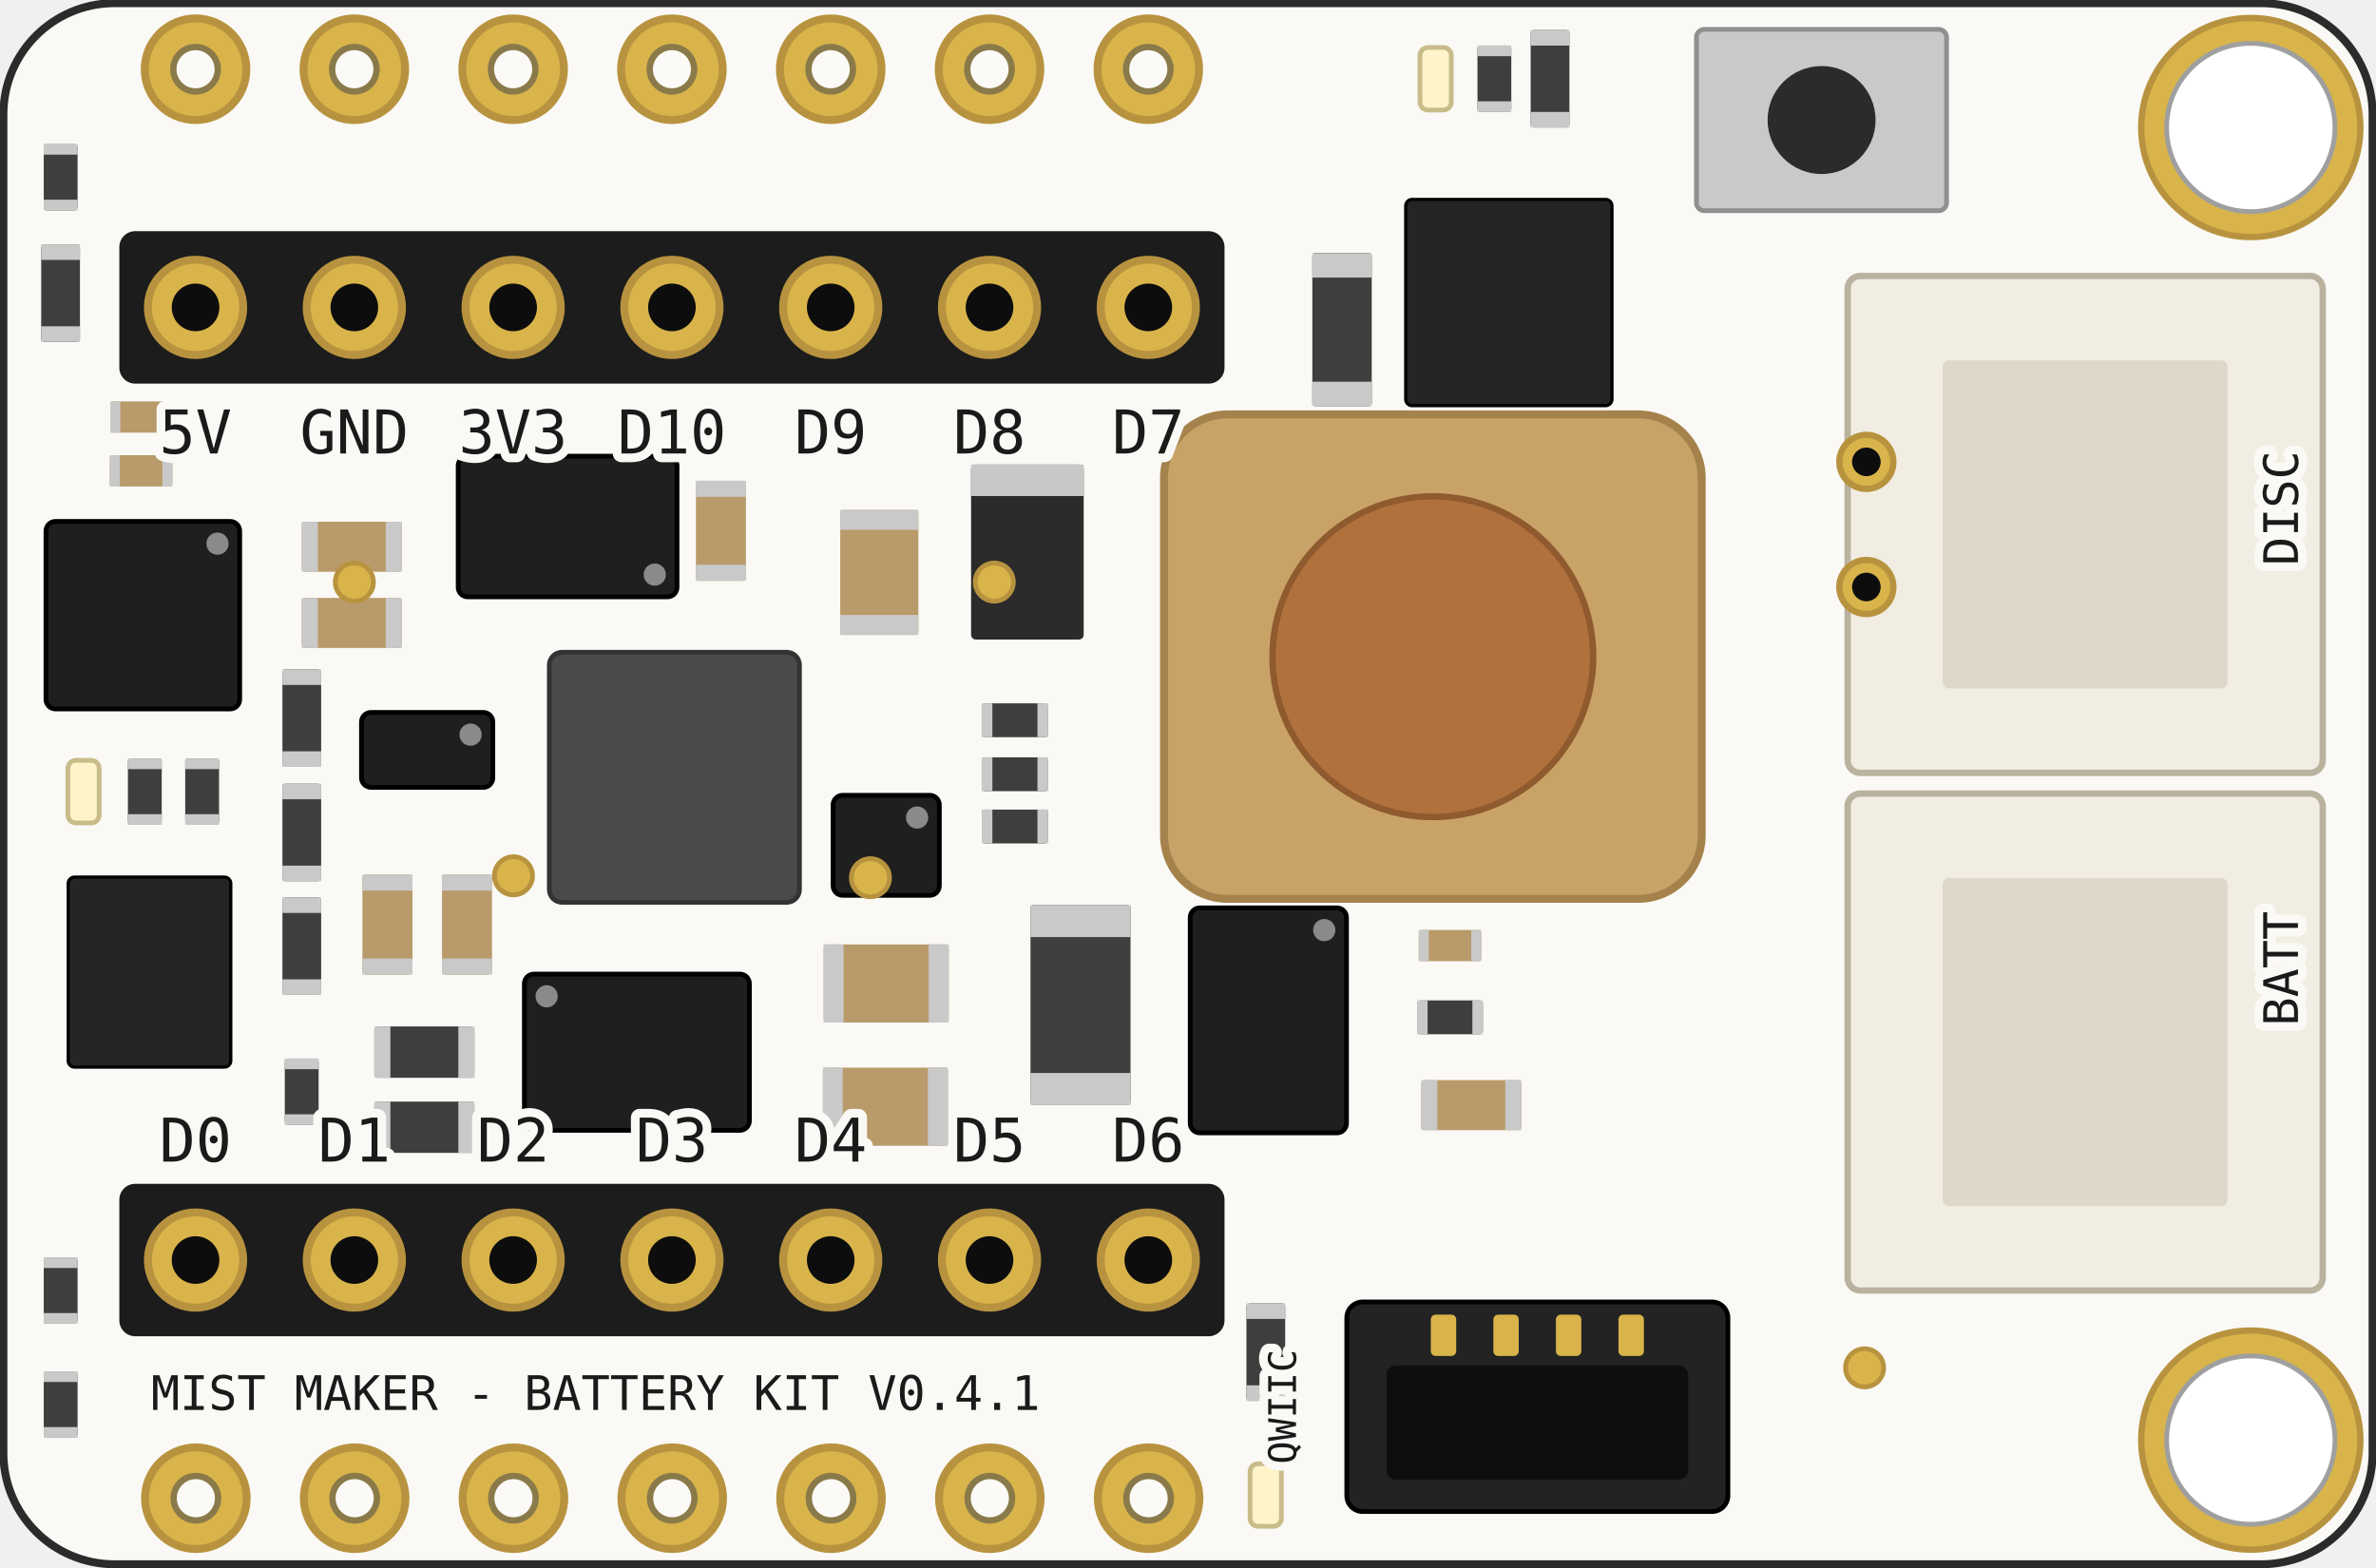
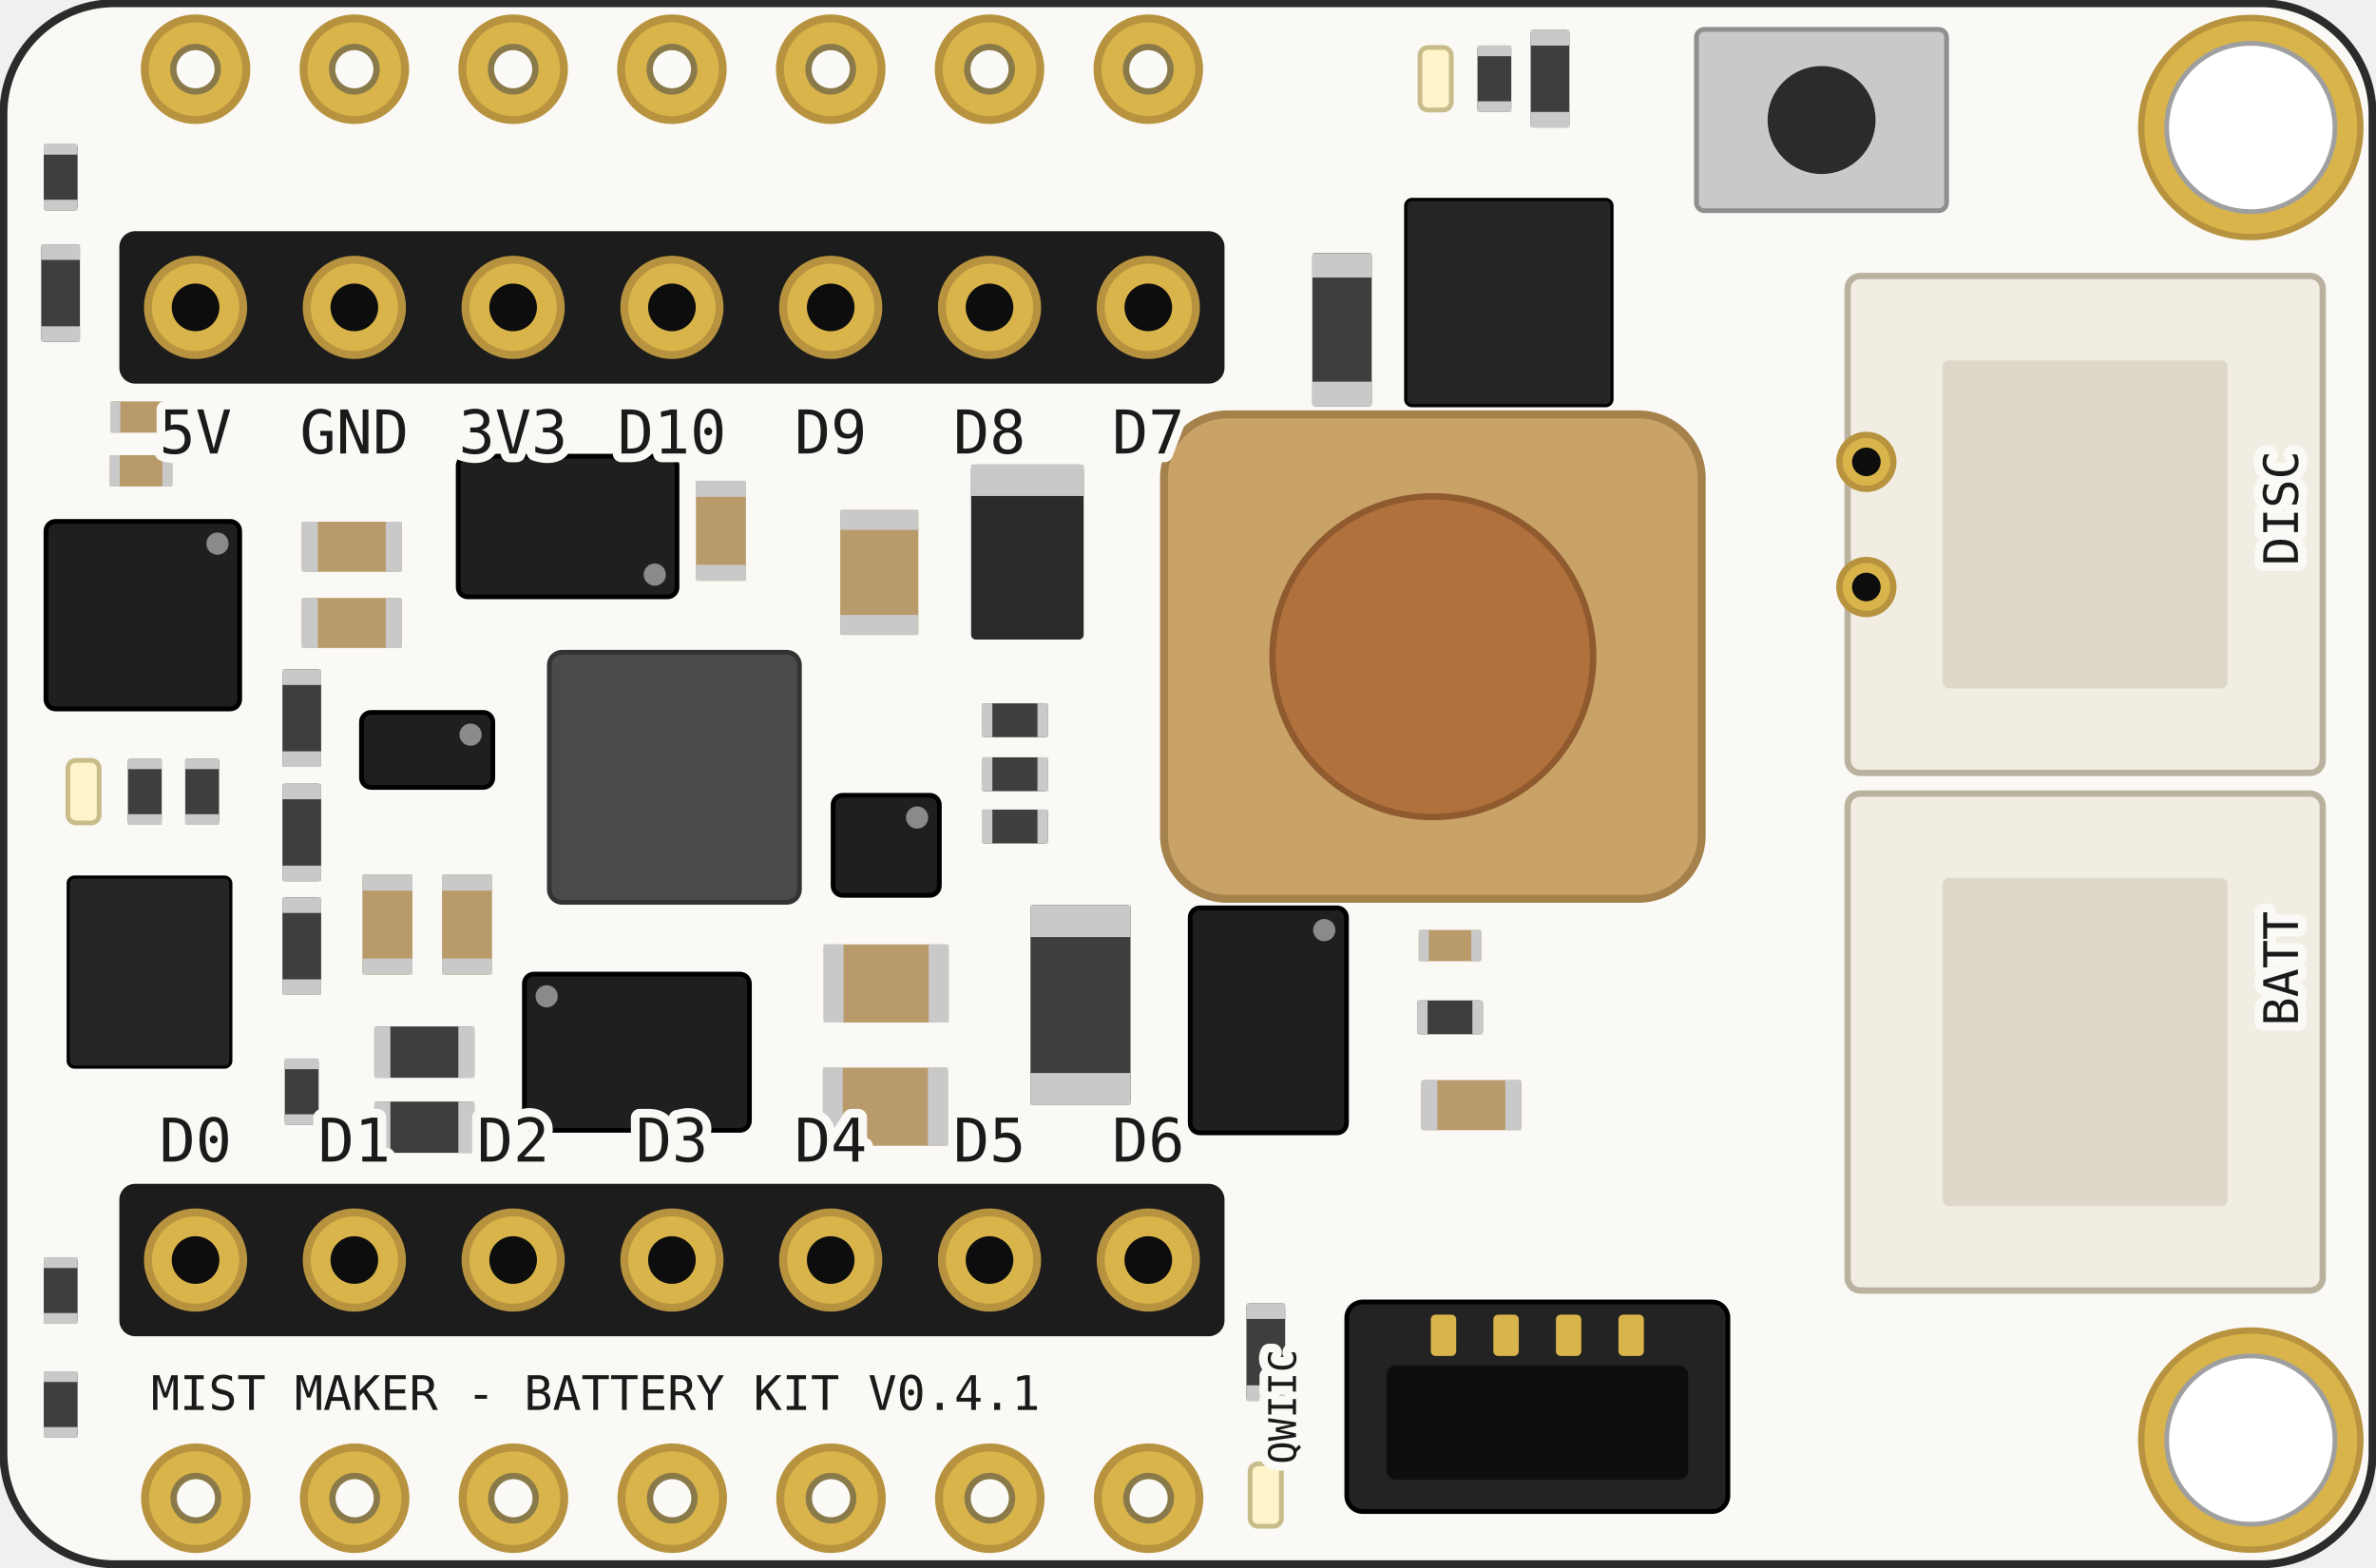
<svg xmlns="http://www.w3.org/2000/svg" width="1.496in" height="0.987in" viewBox="0 0 1496.0 987.2">
  <g id="breadboard">
    <rect x="2" y="2" width="1492.0" height="983.2" rx="70" fill="#FAF9F5" stroke="#2B2B2B" stroke-width="5" />
    <g transform="translate(38.0,812.8) rotate(-90) translate(0.0,0.0)">
      <rect x="-20.9" y="-10.6" width="41.7" height="21.3" rx="2" fill="#3E3E3E" />
      <rect x="-20.9" y="-10.6" width="6.7" height="21.3" fill="#C9C9C9" />
      <rect x="14.2" y="-10.6" width="6.7" height="21.3" fill="#C9C9C9" />
    </g>
    <g transform="translate(38.0,184.6) rotate(-90) translate(0.0,0.0)">
      <rect x="-30.7" y="-12.2" width="61.4" height="24.4" rx="2" fill="#3E3E3E" />
      <rect x="-30.7" y="-12.2" width="9.8" height="24.4" fill="#C9C9C9" />
      <rect x="20.9" y="-12.2" width="9.8" height="24.4" fill="#C9C9C9" />
    </g>
    <g transform="translate(189.9,524.3) rotate(-90) translate(0.0,0.0)">
      <rect x="-30.7" y="-12.2" width="61.4" height="24.4" rx="2" fill="#3E3E3E" />
      <rect x="-30.7" y="-12.2" width="9.8" height="24.4" fill="#C9C9C9" />
      <rect x="20.9" y="-12.2" width="9.8" height="24.4" fill="#C9C9C9" />
    </g>
    <g transform="translate(357.3,331.6) rotate(-180) translate(0.0,0.0)">
      <rect x="-68.9" y="-44.3" width="137.8" height="88.6" rx="6" fill="#1F1F1F" stroke="#000" stroke-width="3" />
      <circle cx="-54.9" cy="-30.3" r="7" fill="#8a8a8a" />
    </g>
    <g transform="translate(557.9,619.4) rotate(-180) translate(0.0,0.0)">
      <rect x="-39.4" y="-24.6" width="78.7" height="49.2" rx="2" fill="#B99A6B" />
      <rect x="-39.4" y="-24.6" width="12.6" height="49.2" fill="#C9C9C9" />
      <rect x="26.8" y="-24.6" width="12.6" height="49.2" fill="#C9C9C9" />
    </g>
    <g transform="translate(926.4,696.0) rotate(-0) translate(0.0,0.0)">
      <rect x="-31.5" y="-15.7" width="63.0" height="31.5" rx="2" fill="#B99A6B" />
      <rect x="-31.5" y="-15.7" width="10.1" height="31.5" fill="#C9C9C9" />
      <rect x="21.4" y="-15.7" width="10.1" height="31.5" fill="#C9C9C9" />
    </g>
    <g transform="translate(88.7,296.6) rotate(-180) translate(0.0,0.0)">
      <rect x="-19.7" y="-9.8" width="39.4" height="19.7" rx="2" fill="#B99A6B" />
      <rect x="-19.7" y="-9.8" width="6.3" height="19.7" fill="#C9C9C9" />
      <rect x="13.4" y="-9.8" width="6.3" height="19.7" fill="#C9C9C9" />
    </g>
    <g transform="translate(639.0,487.6) rotate(-0) translate(0.0,0.0)">
      <rect x="-20.9" y="-10.6" width="41.7" height="21.3" rx="2" fill="#3E3E3E" />
      <rect x="-20.9" y="-10.6" width="6.7" height="21.3" fill="#C9C9C9" />
      <rect x="14.2" y="-10.6" width="6.7" height="21.3" fill="#C9C9C9" />
    </g>
    <g transform="translate(424.6,489.5) rotate(90) translate(0.0,0.0)">
      <rect x="-78.7" y="-78.7" width="157.5" height="157.5" rx="8" fill="#4A4A4A" stroke="#333" stroke-width="3" />
    </g>
    <g transform="translate(976.0,49.6) rotate(90) translate(0.0,0.0)">
      <rect x="-30.7" y="-12.2" width="61.4" height="24.4" rx="2" fill="#3E3E3E" />
      <rect x="-30.7" y="-12.2" width="9.8" height="24.4" fill="#C9C9C9" />
      <rect x="20.9" y="-12.2" width="9.8" height="24.4" fill="#C9C9C9" />
    </g>
    <g transform="translate(646.9,347.7) rotate(90) translate(0.0,0.0)">
      <rect x="-55.1" y="-35.4" width="110.2" height="70.9" rx="3" fill="#2b2b2b" />
      <rect x="-55.1" y="-35.4" width="19.8" height="70.9" fill="#c8c8c8" />
    </g>
    <g transform="translate(38.0,884.6) rotate(-90) translate(0.0,0.0)">
      <rect x="-20.9" y="-10.6" width="41.7" height="21.3" rx="2" fill="#3E3E3E" />
      <rect x="-20.9" y="-10.6" width="6.7" height="21.3" fill="#C9C9C9" />
      <rect x="14.2" y="-10.6" width="6.7" height="21.3" fill="#C9C9C9" />
    </g>
    <g transform="translate(401.0,662.7) rotate(-0) translate(0.0,0.0)">
      <rect x="-70.9" y="-49.2" width="141.7" height="98.4" rx="6" fill="#1F1F1F" stroke="#000" stroke-width="3" />
      <circle cx="-56.9" cy="-35.2" r="7" fill="#8a8a8a" />
    </g>
    <g transform="translate(680.3,633.0) rotate(90) translate(0.0,0.0)">
      <rect x="-63.0" y="-31.5" width="126.0" height="63.0" rx="2" fill="#3E3E3E" />
      <rect x="-63.0" y="-31.5" width="20.2" height="63.0" fill="#C9C9C9" />
      <rect x="42.8" y="-31.5" width="20.2" height="63.0" fill="#C9C9C9" />
    </g>
    <g transform="translate(797.0,851.6) rotate(90) translate(0.0,0.0)">
      <rect x="-30.7" y="-12.2" width="61.4" height="24.4" rx="2" fill="#3E3E3E" />
      <rect x="-30.7" y="-12.2" width="9.8" height="24.4" fill="#C9C9C9" />
      <rect x="20.9" y="-12.2" width="9.8" height="24.4" fill="#C9C9C9" />
    </g>
    <g transform="translate(293.9,582.3) rotate(-90) translate(0.0,0.0)">
      <rect x="-31.5" y="-15.7" width="63.0" height="31.5" rx="2" fill="#B99A6B" />
      <rect x="-31.5" y="-15.7" width="10.1" height="31.5" fill="#C9C9C9" />
      <rect x="21.4" y="-15.7" width="10.1" height="31.5" fill="#C9C9C9" />
    </g>
    <g transform="translate(52.4,498.6) rotate(-90) translate(0.0,0.0)">
      <rect x="-19.7" y="-9.8" width="39.4" height="19.7" rx="5" fill="#FFF4C9" stroke="#C9BC8B" stroke-width="3" />
    </g>
    <g transform="translate(189.9,595.9) rotate(90) translate(0.0,0.0)">
      <rect x="-30.7" y="-12.2" width="61.4" height="24.4" rx="2" fill="#3E3E3E" />
      <rect x="-30.7" y="-12.2" width="9.8" height="24.4" fill="#C9C9C9" />
      <rect x="20.9" y="-12.2" width="9.8" height="24.4" fill="#C9C9C9" />
    </g>
    <g transform="translate(904.2,416.6) rotate(-0) translate(-2.0,-3.0)">
      <rect x="-169.3" y="-152.6" width="338.6" height="305.1" rx="40" fill="#C9A268" stroke="#A5824C" stroke-width="5" />
      <circle cx="0" cy="0" r="101" fill="#B0713C" stroke="#8F5A2E" stroke-width="4" />
    </g>
    <g transform="translate(913.0,595.6) rotate(-180) translate(0.0,0.0)">
      <rect x="-19.7" y="-9.8" width="39.4" height="19.7" rx="2" fill="#B99A6B" />
      <rect x="-19.7" y="-9.8" width="6.3" height="19.7" fill="#C9C9C9" />
      <rect x="13.4" y="-9.8" width="6.3" height="19.7" fill="#C9C9C9" />
    </g>
    <g transform="translate(89.0,262.6) rotate(-0) translate(0.0,0.0)">
      <rect x="-19.7" y="-9.8" width="39.4" height="19.7" rx="2" fill="#B99A6B" />
      <rect x="-19.7" y="-9.8" width="6.3" height="19.7" fill="#C9C9C9" />
      <rect x="13.4" y="-9.8" width="6.3" height="19.7" fill="#C9C9C9" />
    </g>
    <g transform="translate(913.0,640.8) rotate(-180) translate(0.0,0.0)">
      <rect x="-20.7" y="-10.6" width="41.3" height="21.3" rx="2" fill="#3E3E3E" />
      <rect x="-20.7" y="-10.6" width="6.6" height="21.3" fill="#C9C9C9" />
      <rect x="14.1" y="-10.6" width="6.6" height="21.3" fill="#C9C9C9" />
    </g>
    <g transform="translate(453.9,334.3) rotate(90) translate(0.0,0.0)">
      <rect x="-31.5" y="-15.7" width="63.0" height="31.5" rx="2" fill="#B99A6B" />
      <rect x="-31.5" y="-15.7" width="10.1" height="31.5" fill="#C9C9C9" />
      <rect x="21.4" y="-15.7" width="10.1" height="31.5" fill="#C9C9C9" />
    </g>
    <g transform="translate(38.0,111.6) rotate(-90) translate(0.0,0.0)">
      <rect x="-20.9" y="-10.6" width="41.7" height="21.3" rx="2" fill="#3E3E3E" />
      <rect x="-20.9" y="-10.6" width="6.7" height="21.3" fill="#C9C9C9" />
      <rect x="14.2" y="-10.6" width="6.7" height="21.3" fill="#C9C9C9" />
    </g>
    <g transform="translate(221.4,344.3) rotate(-0) translate(0.0,0.0)">
      <rect x="-31.5" y="-15.7" width="63.0" height="31.5" rx="2" fill="#B99A6B" />
      <rect x="-31.5" y="-15.7" width="10.1" height="31.5" fill="#C9C9C9" />
      <rect x="21.4" y="-15.7" width="10.1" height="31.5" fill="#C9C9C9" />
    </g>
    <g transform="translate(1313.0,656.3) rotate(-90) translate(0.0,0.0)">
      <rect x="-156.5" y="-149.6" width="313.0" height="299.2" rx="8" fill="#F1EDE2" stroke="#B9B29F" stroke-width="4" />
      <rect x="-103.3" y="-89.8" width="206.6" height="179.5" rx="4" fill="#DDD8C9" />
    </g>
    <g transform="translate(89.8,387.5) rotate(90) translate(0.0,0.0)">
      <rect x="-59.1" y="-61.0" width="118.1" height="122.0" rx="6" fill="#1F1F1F" stroke="#000" stroke-width="3" />
      <circle cx="-45.1" cy="-47.0" r="7" fill="#8a8a8a" />
    </g>
    <g transform="translate(127.2,498.6) rotate(90) translate(0.0,0.0)">
      <rect x="-20.9" y="-10.6" width="41.7" height="21.3" rx="2" fill="#3E3E3E" />
      <rect x="-20.9" y="-10.6" width="6.7" height="21.3" fill="#C9C9C9" />
      <rect x="14.2" y="-10.6" width="6.7" height="21.3" fill="#C9C9C9" />
    </g>
    <g transform="translate(189.9,452.3) rotate(-90) translate(0.0,0.0)">
      <rect x="-30.7" y="-12.2" width="61.4" height="24.4" rx="2" fill="#3E3E3E" />
      <rect x="-30.7" y="-12.2" width="9.8" height="24.4" fill="#C9C9C9" />
      <rect x="20.9" y="-12.2" width="9.8" height="24.4" fill="#C9C9C9" />
    </g>
    <g transform="translate(904.0,49.6) rotate(90) translate(0.0,0.0)">
      <rect x="-19.7" y="-9.8" width="39.4" height="19.7" rx="5" fill="#FFF4C9" stroke="#C9BC8B" stroke-width="3" />
    </g>
    <g transform="translate(941.0,49.6) rotate(90) translate(0.0,0.0)">
      <rect x="-20.9" y="-10.6" width="41.7" height="21.3" rx="2" fill="#3E3E3E" />
      <rect x="-20.9" y="-10.6" width="6.7" height="21.3" fill="#C9C9C9" />
      <rect x="14.2" y="-10.6" width="6.7" height="21.3" fill="#C9C9C9" />
    </g>
    <g transform="translate(221.4,392.3) rotate(-0) translate(0.0,0.0)">
      <rect x="-31.5" y="-15.7" width="63.0" height="31.5" rx="2" fill="#B99A6B" />
      <rect x="-31.5" y="-15.7" width="10.1" height="31.5" fill="#C9C9C9" />
      <rect x="21.4" y="-15.7" width="10.1" height="31.5" fill="#C9C9C9" />
    </g>
    <g transform="translate(557.4,697.0) rotate(-180) translate(0.0,0.0)">
      <rect x="-39.4" y="-24.6" width="78.7" height="49.2" rx="2" fill="#B99A6B" />
      <rect x="-39.4" y="-24.6" width="12.6" height="49.2" fill="#C9C9C9" />
      <rect x="26.8" y="-24.6" width="12.6" height="49.2" fill="#C9C9C9" />
    </g>
    <g transform="translate(267.1,662.7) rotate(-180) translate(0.0,0.0)">
      <rect x="-31.5" y="-16.1" width="63.0" height="32.3" rx="2" fill="#3E3E3E" />
      <rect x="-31.5" y="-16.1" width="10.1" height="32.3" fill="#C9C9C9" />
      <rect x="21.4" y="-16.1" width="10.1" height="32.3" fill="#C9C9C9" />
    </g>
    <g transform="translate(91.0,498.6) rotate(-90) translate(0.0,0.0)">
      <rect x="-20.9" y="-10.6" width="41.7" height="21.3" rx="2" fill="#3E3E3E" />
      <rect x="-20.9" y="-10.6" width="6.7" height="21.3" fill="#C9C9C9" />
      <rect x="14.2" y="-10.6" width="6.7" height="21.3" fill="#C9C9C9" />
    </g>
    <g transform="translate(267.1,710.0) rotate(-180) translate(0.0,0.0)">
      <rect x="-31.5" y="-16.1" width="63.0" height="32.3" rx="2" fill="#3E3E3E" />
      <rect x="-31.5" y="-16.1" width="10.1" height="32.3" fill="#C9C9C9" />
      <rect x="21.4" y="-16.1" width="10.1" height="32.3" fill="#C9C9C9" />
    </g>
    <g transform="translate(845.0,207.6) rotate(-90) translate(0.0,0.0)">
      <rect x="-48.2" y="-18.7" width="96.5" height="37.4" rx="2" fill="#3E3E3E" />
      <rect x="-48.2" y="-18.7" width="15.4" height="37.4" fill="#C9C9C9" />
      <rect x="32.8" y="-18.7" width="15.4" height="37.4" fill="#C9C9C9" />
    </g>
    <g transform="translate(268.9,472.3) rotate(90) translate(0.0,0.0)">
      <rect x="-23.6" y="-41.3" width="47.2" height="82.7" rx="6" fill="#1F1F1F" stroke="#000" stroke-width="3" />
      <circle cx="-9.6" cy="-27.3" r="7" fill="#8a8a8a" />
    </g>
    <g transform="translate(1313.0,330.3) rotate(-90) translate(0.0,0.0)">
      <rect x="-156.5" y="-149.6" width="313.0" height="299.2" rx="8" fill="#F1EDE2" stroke="#B9B29F" stroke-width="4" />
      <rect x="-103.3" y="-89.8" width="206.6" height="179.5" rx="4" fill="#DDD8C9" />
    </g>
    <g transform="translate(639.0,453.6) rotate(-0) translate(0.0,0.0)">
      <rect x="-20.9" y="-10.6" width="41.7" height="21.3" rx="2" fill="#3E3E3E" />
      <rect x="-20.9" y="-10.6" width="6.7" height="21.3" fill="#C9C9C9" />
      <rect x="14.2" y="-10.6" width="6.7" height="21.3" fill="#C9C9C9" />
    </g>
    <g transform="translate(557.9,532.4) rotate(90) translate(0.0,0.0)">
      <rect x="-31.5" y="-33.5" width="63.0" height="66.9" rx="6" fill="#1F1F1F" stroke="#000" stroke-width="3" />
      <circle cx="-17.5" cy="-19.5" r="7" fill="#8a8a8a" />
    </g>
    <g transform="translate(94.0,612.3) rotate(-180) translate(0.0,0.0)">
      <rect x="-51.2" y="-59.8" width="102.4" height="119.7" rx="4" fill="#252525" stroke="#000" stroke-width="2" />
    </g>
    <g transform="translate(797.0,941.6) rotate(90) translate(0.0,0.0)">
      <rect x="-19.7" y="-9.8" width="39.4" height="19.7" rx="5" fill="#FFF4C9" stroke="#C9BC8B" stroke-width="3" />
    </g>
    <g transform="translate(798.6,642.7) rotate(90) translate(0.0,0.0)">
      <rect x="-70.9" y="-49.2" width="141.7" height="98.4" rx="6" fill="#1F1F1F" stroke="#000" stroke-width="3" />
      <circle cx="-56.9" cy="-35.2" r="7" fill="#8a8a8a" />
    </g>
    <g transform="translate(1147.0,75.6) rotate(-180) translate(0.0,0.0)">
      <rect x="-78.7" y="-57.1" width="157.5" height="114.2" rx="5" fill="#C9C9C9" stroke="#8f8f8f" stroke-width="3" />
      <circle cx="0" cy="0" r="34" fill="#2b2b2b" />
    </g>
    <g transform="translate(243.9,582.3) rotate(90) translate(0.0,0.0)">
      <rect x="-31.5" y="-15.7" width="63.0" height="31.5" rx="2" fill="#B99A6B" />
      <rect x="-31.5" y="-15.7" width="10.1" height="31.5" fill="#C9C9C9" />
      <rect x="21.4" y="-15.7" width="10.1" height="31.5" fill="#C9C9C9" />
    </g>
    <g transform="translate(950.0,190.6) rotate(90) translate(0.0,0.0)">
      <rect x="-65.0" y="-65.0" width="129.9" height="129.9" rx="4" fill="#252525" stroke="#000" stroke-width="2" />
    </g>
    <g transform="translate(553.6,360.5) rotate(-90) translate(0.0,0.0)">
      <rect x="-39.4" y="-24.6" width="78.7" height="49.2" rx="2" fill="#B99A6B" />
      <rect x="-39.4" y="-24.6" width="12.6" height="49.2" fill="#C9C9C9" />
      <rect x="26.8" y="-24.6" width="12.6" height="49.2" fill="#C9C9C9" />
    </g>
    <g transform="translate(639.0,520.6) rotate(-180) translate(0.0,0.0)">
      <rect x="-20.9" y="-10.6" width="41.7" height="21.3" rx="2" fill="#3E3E3E" />
      <rect x="-20.9" y="-10.6" width="6.7" height="21.3" fill="#C9C9C9" />
      <rect x="14.2" y="-10.6" width="6.7" height="21.3" fill="#C9C9C9" />
    </g>
    <g transform="translate(189.9,687.6) rotate(90) translate(0.0,0.0)">
      <rect x="-20.9" y="-10.6" width="41.7" height="21.3" rx="2" fill="#3E3E3E" />
      <rect x="-20.9" y="-10.6" width="6.7" height="21.3" fill="#C9C9C9" />
      <rect x="14.2" y="-10.6" width="6.7" height="21.3" fill="#C9C9C9" />
-     </g>
-     <g transform="translate(548.0,552.8) rotate(-90) translate(0.0,0.0)">
-       <circle cx="0" cy="0" r="12" fill="#D9B44A" stroke="#B8933F" stroke-width="3" />
-     </g>
-     <g transform="translate(223.0,366.6) rotate(-90) translate(0.0,0.0)">
-       <circle cx="0" cy="0" r="12" fill="#D9B44A" stroke="#B8933F" stroke-width="3" />
-     </g>
-     <g transform="translate(626.0,366.6) rotate(90) translate(0.0,0.0)">
-       <circle cx="0" cy="0" r="12" fill="#D9B44A" stroke="#B8933F" stroke-width="3" />
-     </g>
-     <g transform="translate(323.2,551.6) rotate(-90) translate(0.0,0.0)">
-       <circle cx="0" cy="0" r="12" fill="#D9B44A" stroke="#B8933F" stroke-width="3" />
-     </g>
-     <g transform="translate(1174.5,861.5) rotate(90) translate(0.0,0.4)">
-       <circle cx="0" cy="0" r="12" fill="#D9B44A" stroke="#B8933F" stroke-width="3" />
    </g>
    <circle cx="123.2" cy="943.6" r="32" fill="#D9B44A" stroke="#B8933F" stroke-width="5" />
    <circle cx="123.2" cy="943.6" r="14" fill="#FBFAF6" stroke="#8A7A4A" stroke-width="4" />
    <circle cx="223.2" cy="943.6" r="32" fill="#D9B44A" stroke="#B8933F" stroke-width="5" />
    <circle cx="223.2" cy="943.6" r="14" fill="#FBFAF6" stroke="#8A7A4A" stroke-width="4" />
    <circle cx="323.2" cy="943.6" r="32" fill="#D9B44A" stroke="#B8933F" stroke-width="5" />
    <circle cx="323.2" cy="943.6" r="14" fill="#FBFAF6" stroke="#8A7A4A" stroke-width="4" />
    <circle cx="423.2" cy="943.6" r="32" fill="#D9B44A" stroke="#B8933F" stroke-width="5" />
    <circle cx="423.2" cy="943.6" r="14" fill="#FBFAF6" stroke="#8A7A4A" stroke-width="4" />
    <circle cx="523.2" cy="943.6" r="32" fill="#D9B44A" stroke="#B8933F" stroke-width="5" />
    <circle cx="523.2" cy="943.6" r="14" fill="#FBFAF6" stroke="#8A7A4A" stroke-width="4" />
    <circle cx="623.2" cy="943.6" r="32" fill="#D9B44A" stroke="#B8933F" stroke-width="5" />
    <circle cx="623.2" cy="943.6" r="14" fill="#FBFAF6" stroke="#8A7A4A" stroke-width="4" />
    <circle cx="723.2" cy="943.6" r="32" fill="#D9B44A" stroke="#B8933F" stroke-width="5" />
    <circle cx="723.2" cy="943.6" r="14" fill="#FBFAF6" stroke="#8A7A4A" stroke-width="4" />
    <circle cx="123.0" cy="43.6" r="32" fill="#D9B44A" stroke="#B8933F" stroke-width="5" />
    <circle cx="123.0" cy="43.6" r="14" fill="#FBFAF6" stroke="#8A7A4A" stroke-width="4" />
    <circle cx="223.0" cy="43.6" r="32" fill="#D9B44A" stroke="#B8933F" stroke-width="5" />
    <circle cx="223.0" cy="43.6" r="14" fill="#FBFAF6" stroke="#8A7A4A" stroke-width="4" />
    <circle cx="323.0" cy="43.6" r="32" fill="#D9B44A" stroke="#B8933F" stroke-width="5" />
    <circle cx="323.0" cy="43.6" r="14" fill="#FBFAF6" stroke="#8A7A4A" stroke-width="4" />
    <circle cx="423.0" cy="43.6" r="32" fill="#D9B44A" stroke="#B8933F" stroke-width="5" />
    <circle cx="423.0" cy="43.6" r="14" fill="#FBFAF6" stroke="#8A7A4A" stroke-width="4" />
    <circle cx="523.0" cy="43.6" r="32" fill="#D9B44A" stroke="#B8933F" stroke-width="5" />
    <circle cx="523.0" cy="43.6" r="14" fill="#FBFAF6" stroke="#8A7A4A" stroke-width="4" />
    <circle cx="623.0" cy="43.6" r="32" fill="#D9B44A" stroke="#B8933F" stroke-width="5" />
    <circle cx="623.0" cy="43.6" r="14" fill="#FBFAF6" stroke="#8A7A4A" stroke-width="4" />
    <circle cx="723.0" cy="43.6" r="32" fill="#D9B44A" stroke="#B8933F" stroke-width="5" />
    <circle cx="723.0" cy="43.6" r="14" fill="#FBFAF6" stroke="#8A7A4A" stroke-width="4" />
    <circle cx="1417.3" cy="80.3" r="69" fill="#D9B44A" stroke="#B8933F" stroke-width="4" />
    <circle cx="1417.3" cy="80.3" r="53" fill="#FFFFFF" stroke="#9F9F9F" stroke-width="3" />
    <circle cx="1417.3" cy="907.0" r="69" fill="#D9B44A" stroke="#B8933F" stroke-width="4" />
    <circle cx="1417.3" cy="907.0" r="53" fill="#FFFFFF" stroke="#9F9F9F" stroke-width="3" />
    <rect x="848" y="820" width="240" height="132" rx="10" fill="#232323" stroke="#000" stroke-width="3" />
    <rect x="873" y="860" width="190" height="72" rx="6" fill="#0E0E0E" />
    <rect x="900.9" y="828" width="16" height="26" rx="3" fill="#D9B44A" />
    <rect x="940.3" y="828" width="16" height="26" rx="3" fill="#D9B44A" />
    <rect x="979.7" y="828" width="16" height="26" rx="3" fill="#D9B44A" />
    <rect x="1019.1" y="828" width="16" height="26" rx="3" fill="#D9B44A" />
    <rect x="75.0" y="745.6" width="696.0" height="96.0" rx="10" fill="#1c1c1c" />
    <rect x="75.0" y="145.6" width="696.0" height="96.0" rx="10" fill="#1c1c1c" />
    <circle cx="123.0" cy="793.6" r="30" fill="#D9B44A" stroke="#B8933F" stroke-width="5" />
    <circle id="connector0pin" cx="123.0" cy="793.6" r="15" fill="#0d0d0d" />
    <circle cx="223.0" cy="793.6" r="30" fill="#D9B44A" stroke="#B8933F" stroke-width="5" />
    <circle id="connector1pin" cx="223.0" cy="793.6" r="15" fill="#0d0d0d" />
    <circle cx="323.0" cy="793.6" r="30" fill="#D9B44A" stroke="#B8933F" stroke-width="5" />
    <circle id="connector2pin" cx="323.0" cy="793.6" r="15" fill="#0d0d0d" />
    <circle cx="423.0" cy="793.6" r="30" fill="#D9B44A" stroke="#B8933F" stroke-width="5" />
    <circle id="connector3pin" cx="423.0" cy="793.6" r="15" fill="#0d0d0d" />
    <circle cx="523.0" cy="793.6" r="30" fill="#D9B44A" stroke="#B8933F" stroke-width="5" />
    <circle id="connector4pin" cx="523.0" cy="793.6" r="15" fill="#0d0d0d" />
    <circle cx="623.0" cy="793.6" r="30" fill="#D9B44A" stroke="#B8933F" stroke-width="5" />
    <circle id="connector5pin" cx="623.0" cy="793.6" r="15" fill="#0d0d0d" />
    <circle cx="723.0" cy="793.6" r="30" fill="#D9B44A" stroke="#B8933F" stroke-width="5" />
    <circle id="connector6pin" cx="723.0" cy="793.6" r="15" fill="#0d0d0d" />
    <circle cx="123.0" cy="193.6" r="30" fill="#D9B44A" stroke="#B8933F" stroke-width="5" />
    <circle id="connector7pin" cx="123.0" cy="193.6" r="15" fill="#0d0d0d" />
    <circle cx="223.0" cy="193.6" r="30" fill="#D9B44A" stroke="#B8933F" stroke-width="5" />
    <circle id="connector8pin" cx="223.0" cy="193.6" r="15" fill="#0d0d0d" />
    <circle cx="323.0" cy="193.6" r="30" fill="#D9B44A" stroke="#B8933F" stroke-width="5" />
    <circle id="connector9pin" cx="323.0" cy="193.6" r="15" fill="#0d0d0d" />
    <circle cx="423.0" cy="193.6" r="30" fill="#D9B44A" stroke="#B8933F" stroke-width="5" />
    <circle id="connector10pin" cx="423.0" cy="193.6" r="15" fill="#0d0d0d" />
    <circle cx="523.0" cy="193.6" r="30" fill="#D9B44A" stroke="#B8933F" stroke-width="5" />
    <circle id="connector11pin" cx="523.0" cy="193.6" r="15" fill="#0d0d0d" />
    <circle cx="623.0" cy="193.6" r="30" fill="#D9B44A" stroke="#B8933F" stroke-width="5" />
    <circle id="connector12pin" cx="623.0" cy="193.6" r="15" fill="#0d0d0d" />
    <circle cx="723.0" cy="193.6" r="30" fill="#D9B44A" stroke="#B8933F" stroke-width="5" />
    <circle id="connector13pin" cx="723.0" cy="193.6" r="15" fill="#0d0d0d" />
    <text x="123.0" y="285.6" font-family="Andale Mono, monospace" font-size="38" fill="#1A1A1A" text-anchor="middle" font-weight="normal" paint-order="stroke" stroke="#FAF9F5" stroke-width="11" stroke-linejoin="round">5V</text>
    <text x="223.0" y="285.6" font-family="Andale Mono, monospace" font-size="38" fill="#1A1A1A" text-anchor="middle" font-weight="normal" paint-order="stroke" stroke="#FAF9F5" stroke-width="11" stroke-linejoin="round">GND</text>
    <text x="323.0" y="285.6" font-family="Andale Mono, monospace" font-size="38" fill="#1A1A1A" text-anchor="middle" font-weight="normal" paint-order="stroke" stroke="#FAF9F5" stroke-width="11" stroke-linejoin="round">3V3</text>
    <text x="423.0" y="285.6" font-family="Andale Mono, monospace" font-size="38" fill="#1A1A1A" text-anchor="middle" font-weight="normal" paint-order="stroke" stroke="#FAF9F5" stroke-width="11" stroke-linejoin="round">D10</text>
    <text x="523.0" y="285.6" font-family="Andale Mono, monospace" font-size="38" fill="#1A1A1A" text-anchor="middle" font-weight="normal" paint-order="stroke" stroke="#FAF9F5" stroke-width="11" stroke-linejoin="round">D9</text>
    <text x="623.0" y="285.6" font-family="Andale Mono, monospace" font-size="38" fill="#1A1A1A" text-anchor="middle" font-weight="normal" paint-order="stroke" stroke="#FAF9F5" stroke-width="11" stroke-linejoin="round">D8</text>
    <text x="723.0" y="285.6" font-family="Andale Mono, monospace" font-size="38" fill="#1A1A1A" text-anchor="middle" font-weight="normal" paint-order="stroke" stroke="#FAF9F5" stroke-width="11" stroke-linejoin="round">D7</text>
    <text x="123.0" y="731.6" font-family="Andale Mono, monospace" font-size="38" fill="#1A1A1A" text-anchor="middle" font-weight="normal" paint-order="stroke" stroke="#FAF9F5" stroke-width="11" stroke-linejoin="round">D0</text>
    <text x="223.0" y="731.6" font-family="Andale Mono, monospace" font-size="38" fill="#1A1A1A" text-anchor="middle" font-weight="normal" paint-order="stroke" stroke="#FAF9F5" stroke-width="11" stroke-linejoin="round">D1</text>
    <text x="323.0" y="731.6" font-family="Andale Mono, monospace" font-size="38" fill="#1A1A1A" text-anchor="middle" font-weight="normal" paint-order="stroke" stroke="#FAF9F5" stroke-width="11" stroke-linejoin="round">D2</text>
    <text x="423.0" y="731.6" font-family="Andale Mono, monospace" font-size="38" fill="#1A1A1A" text-anchor="middle" font-weight="normal" paint-order="stroke" stroke="#FAF9F5" stroke-width="11" stroke-linejoin="round">D3</text>
    <text x="523.0" y="731.6" font-family="Andale Mono, monospace" font-size="38" fill="#1A1A1A" text-anchor="middle" font-weight="normal" paint-order="stroke" stroke="#FAF9F5" stroke-width="11" stroke-linejoin="round">D4</text>
    <text x="623.0" y="731.6" font-family="Andale Mono, monospace" font-size="38" fill="#1A1A1A" text-anchor="middle" font-weight="normal" paint-order="stroke" stroke="#FAF9F5" stroke-width="11" stroke-linejoin="round">D5</text>
    <text x="723.0" y="731.6" font-family="Andale Mono, monospace" font-size="38" fill="#1A1A1A" text-anchor="middle" font-weight="normal" paint-order="stroke" stroke="#FAF9F5" stroke-width="11" stroke-linejoin="round">D6</text>
    <text x="95.0" y="888.0" font-family="Andale Mono, monospace" font-size="30" fill="#1A1A1A" text-anchor="start" font-weight="normal" paint-order="stroke" stroke="#FAF9F5" stroke-width="11" stroke-linejoin="round">MIST MAKER - BATTERY KIT V0.4.1</text>
    <text x="1447.0" y="610.0" transform="rotate(-90 1447 610)" font-family="Andale Mono, monospace" font-size="30" fill="#1A1A1A" text-anchor="middle" font-weight="normal" paint-order="stroke" stroke="#FAF9F5" stroke-width="11" stroke-linejoin="round">BATT</text>
    <text x="1447.0" y="320.0" transform="rotate(-90 1447 320)" font-family="Andale Mono, monospace" font-size="30" fill="#1A1A1A" text-anchor="middle" font-weight="normal" paint-order="stroke" stroke="#FAF9F5" stroke-width="11" stroke-linejoin="round">DISC</text>
    <text x="816.0" y="886.0" transform="rotate(-90 816 886)" font-family="Andale Mono, monospace" font-size="24" fill="#1A1A1A" text-anchor="middle" font-weight="normal" paint-order="stroke" stroke="#FAF9F5" stroke-width="11" stroke-linejoin="round">QWIIC</text>
    <circle cx="1175.2" cy="369.7" r="17" fill="#D9B44A" stroke="#B8933F" stroke-width="4" />
    <circle id="connector14pin" cx="1175.2" cy="369.7" r="9" fill="#0d0d0d" />
    <circle cx="1175.2" cy="290.9" r="17" fill="#D9B44A" stroke="#B8933F" stroke-width="4" />
    <circle id="connector15pin" cx="1175.2" cy="290.9" r="9" fill="#0d0d0d" />
  </g>
</svg>
